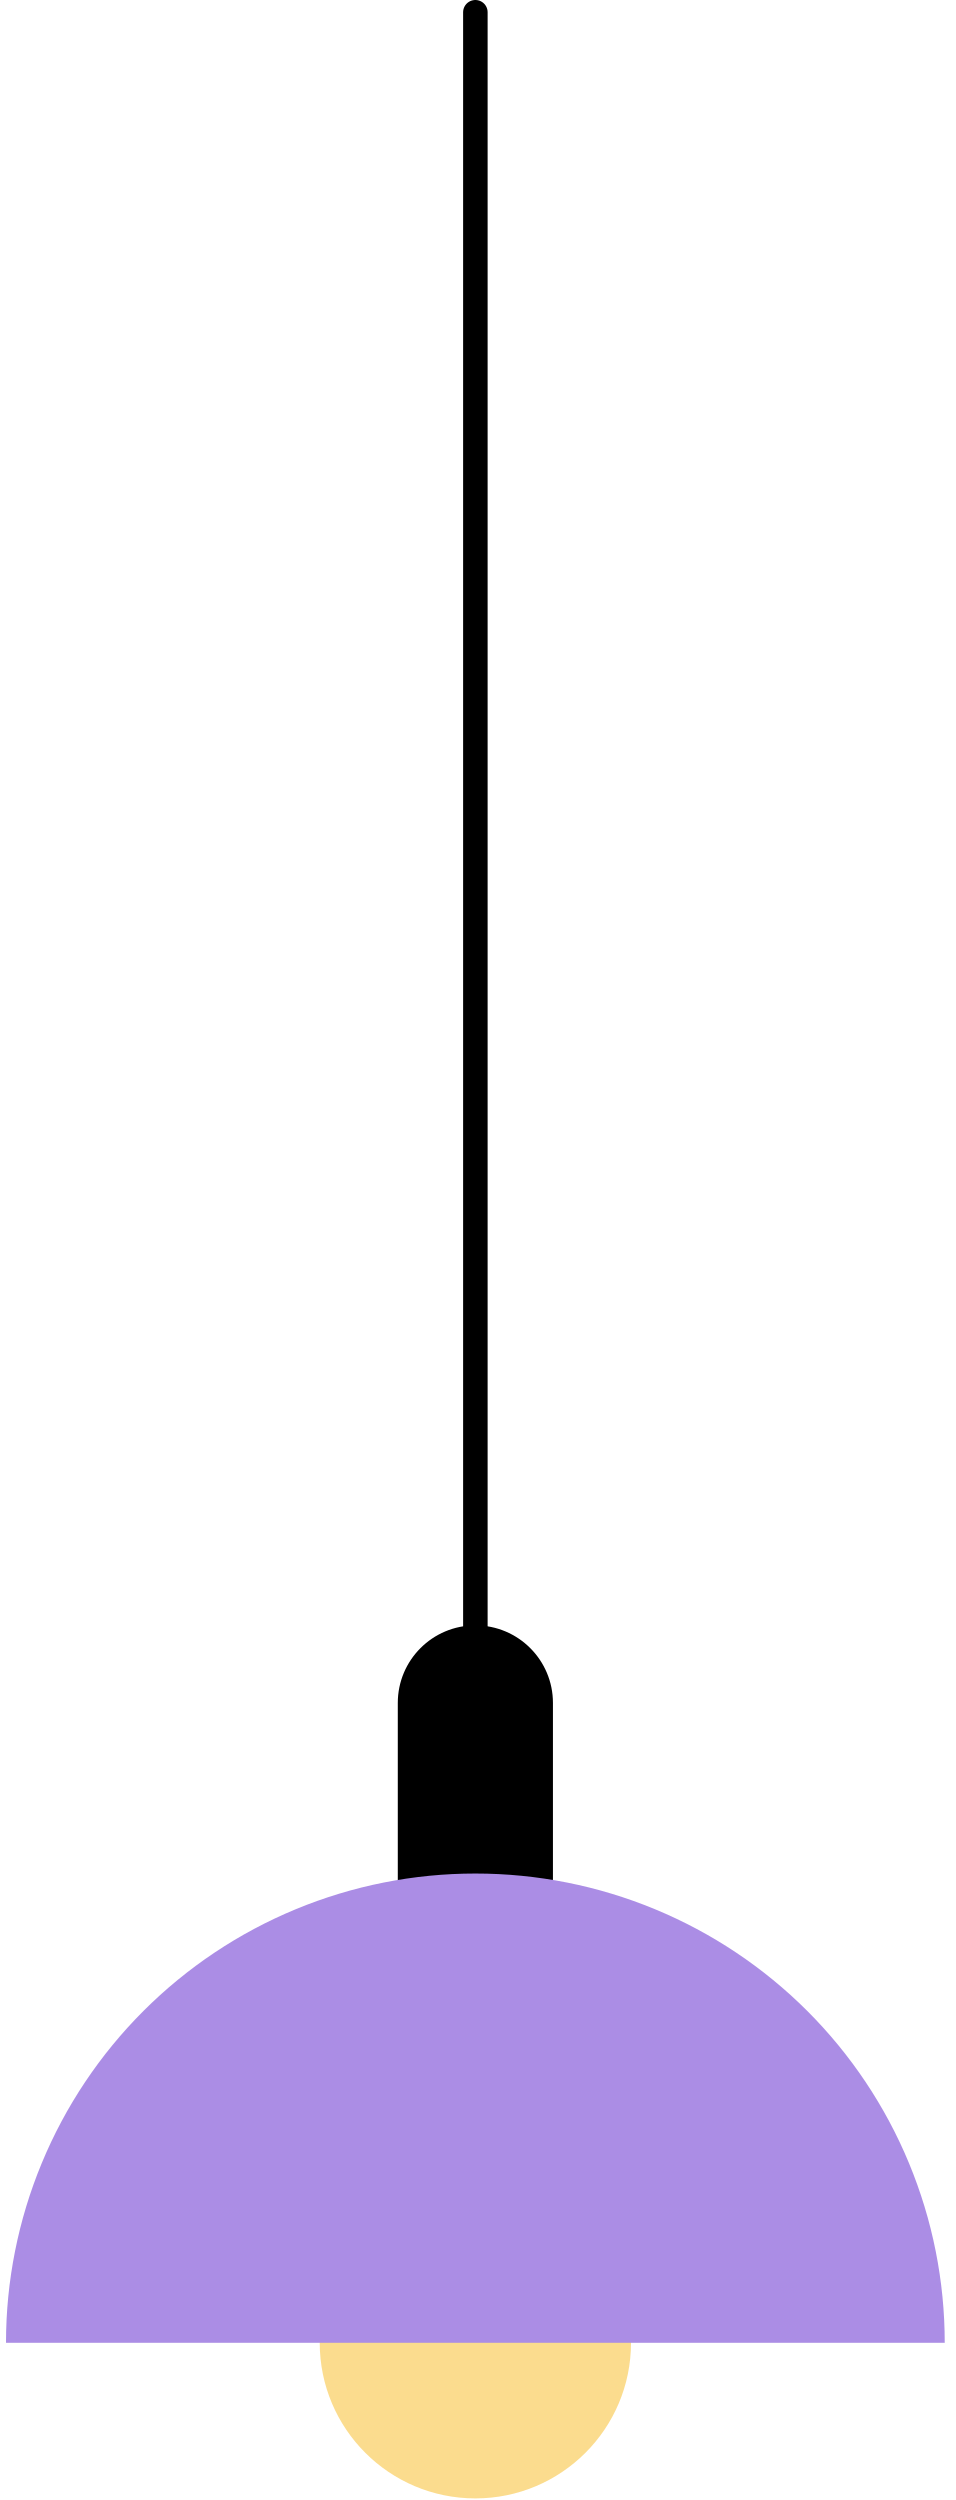
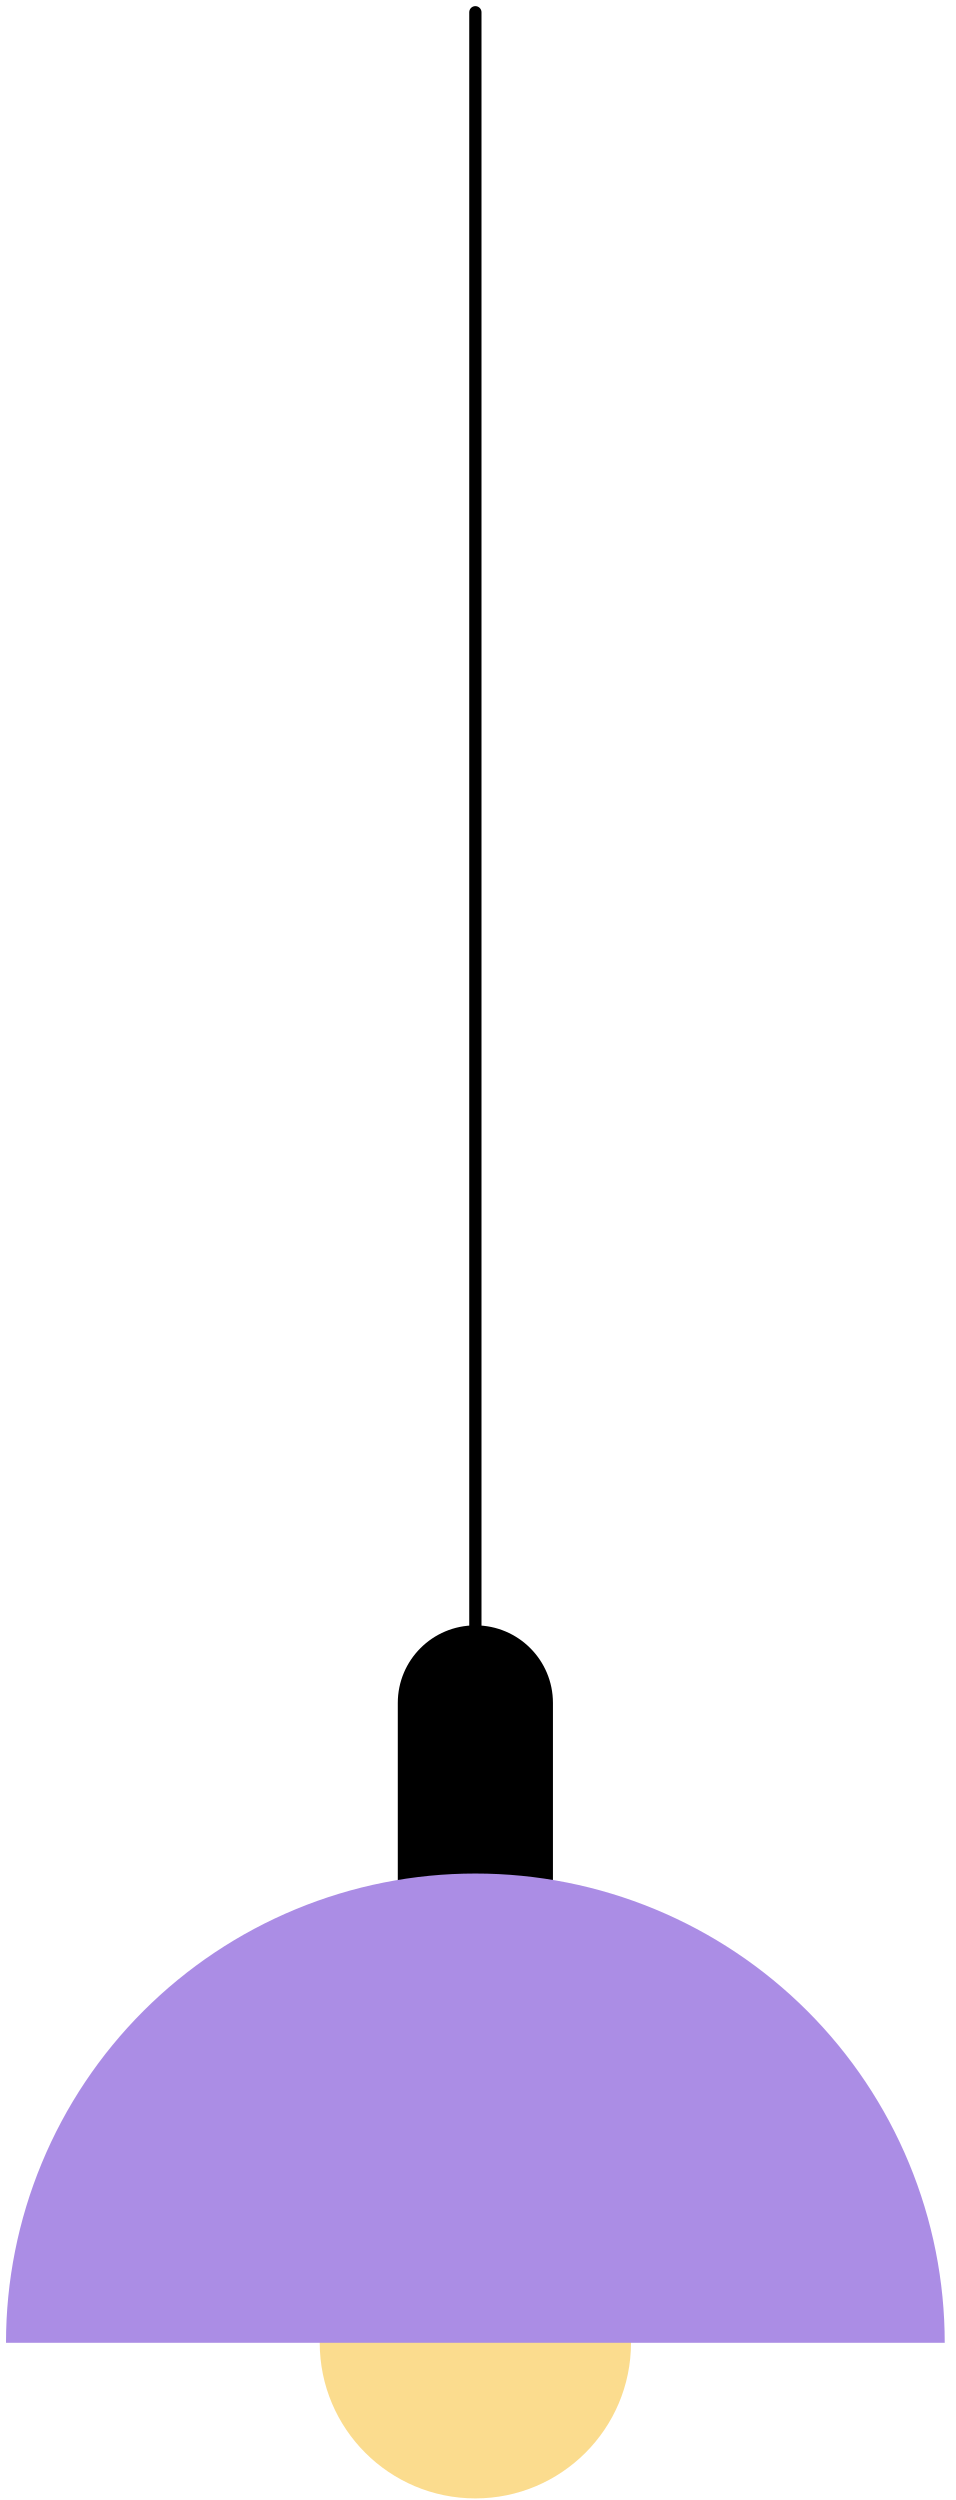
<svg xmlns="http://www.w3.org/2000/svg" width="78" height="204" viewBox="0 0 78 204" fill="none">
  <path d="M45.12 138.96C45.12 135.464 42.286 132.63 38.79 132.63C35.294 132.63 32.46 135.464 32.46 138.96V160.81C32.46 164.306 35.294 167.14 38.79 167.14C42.286 167.14 45.12 164.306 45.12 160.81V138.96Z" fill="black" />
  <path d="M38.79 203.87C45.804 203.87 51.49 198.184 51.49 191.17C51.49 184.156 45.804 178.47 38.79 178.47C31.776 178.47 26.09 184.156 26.09 191.17C26.09 198.184 31.776 203.87 38.79 203.87Z" fill="#FBDC8E" />
  <path d="M38.79 152.88C33.761 152.879 28.781 153.868 24.134 155.792C19.487 157.715 15.265 160.536 11.708 164.091C8.152 167.647 5.33 171.868 3.406 176.515C1.481 181.161 0.49 186.141 0.49 191.17H77.09C77.09 186.141 76.099 181.161 74.174 176.515C72.249 171.868 69.428 167.647 65.872 164.091C62.315 160.536 58.093 157.715 53.446 155.792C48.799 153.868 43.819 152.879 38.79 152.88Z" fill="#AB8DE5" />
-   <path d="M38.79 139.92V1" stroke="black" stroke-width="2" stroke-linecap="round" stroke-linejoin="round" />
+   <path d="M38.79 139.92V1" stroke="black" strokeWidth="2" stroke-linecap="round" stroke-linejoin="round" />
</svg>
